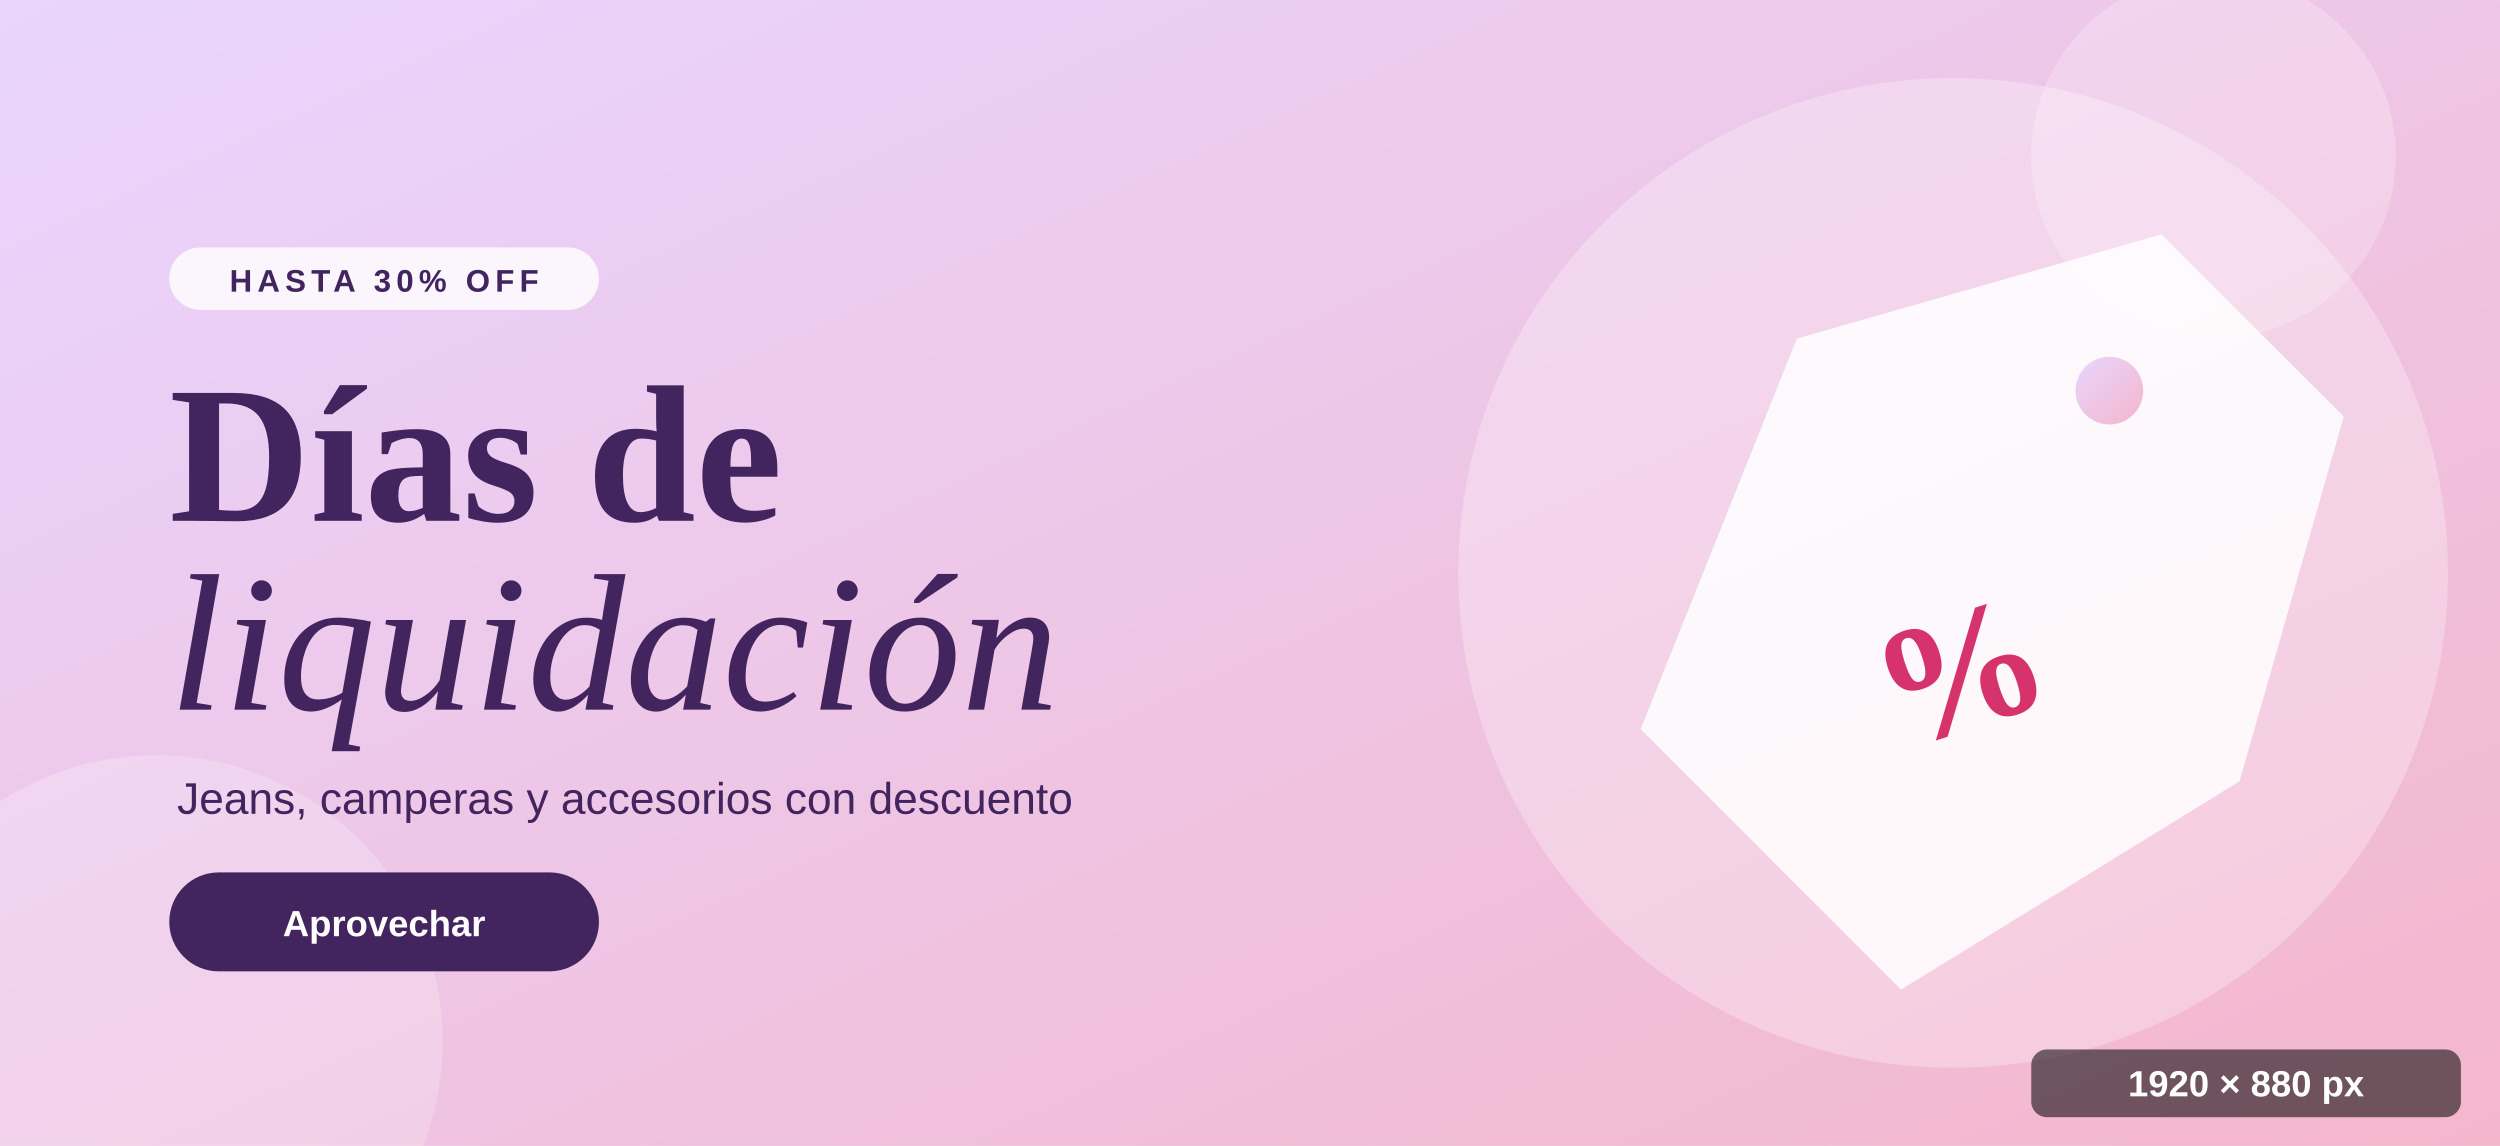
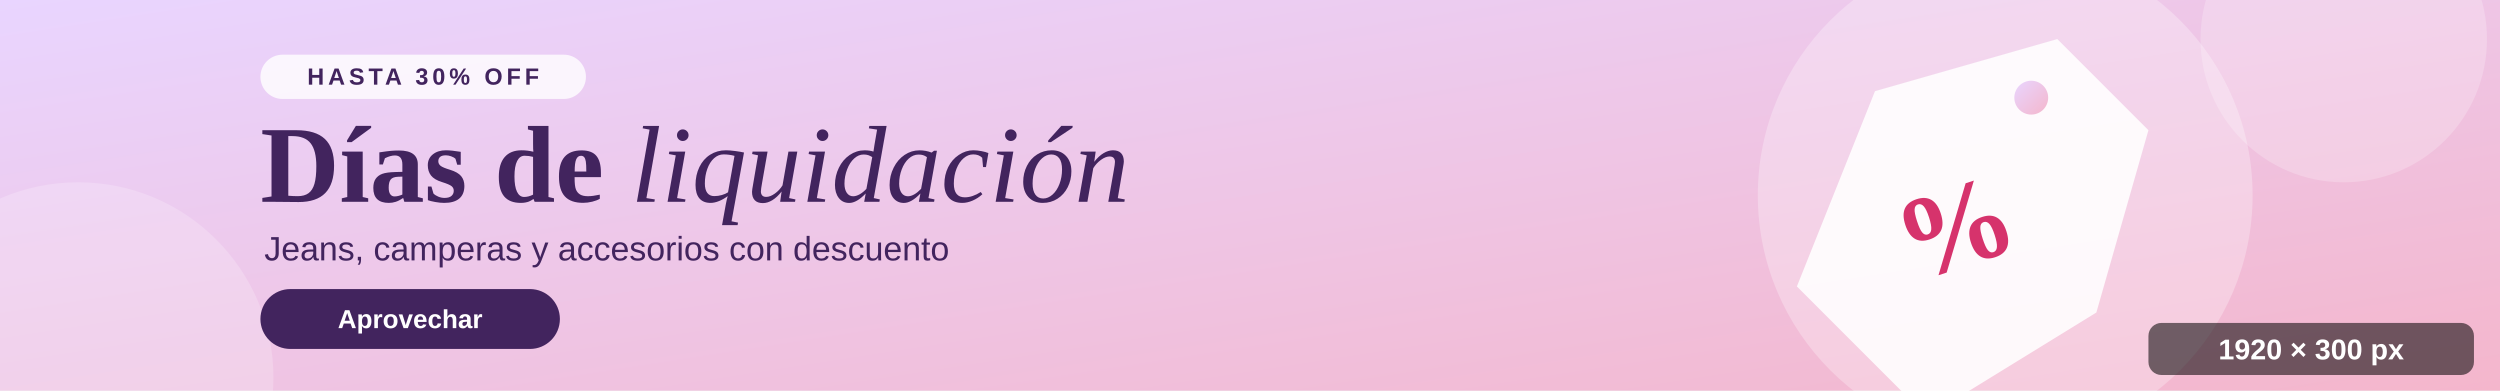
- <svg xmlns="http://www.w3.org/2000/svg" viewBox="0 0 1920 880" width="1920" height="880" font-family="Georgia, 'Times New Roman', serif">
+ <svg xmlns="http://www.w3.org/2000/svg" viewBox="0 0 1920 300" width="1920" height="300" font-family="Georgia, 'Times New Roman', serif">
  <defs>
    <linearGradient id="g" x1="0" y1="0" x2="1" y2="1">
      <stop offset="0" stop-color="#e9d5ff" />
      <stop offset="1" stop-color="#f4b6cc" />
    </linearGradient>
  </defs>
-   <rect width="1920" height="880" fill="url(#g)" />
-   <circle cx="1500" cy="440" r="380" fill="#fff" fill-opacity=".28" />
-   <circle cx="1700" cy="120" r="140" fill="#fff" fill-opacity=".22" />
-   <circle cx="120" cy="800" r="220" fill="#fff" fill-opacity=".2" />
-   <path d="M1380 260l280-80 140 140-80 280-260 160-200-200z" fill="#fff" fill-opacity=".85" />
-   <circle cx="1620" cy="300" r="26" fill="url(#g)" />
-   <text x="1500" y="560" font-size="130" font-weight="800" text-anchor="middle" fill="#d6336c" transform="rotate(-18 1500 500)">%</text>
+   <rect width="1920" height="300" fill="url(#g)" />
+   <circle cx="1540" cy="150" r="190" fill="#fff" fill-opacity=".28" />
+   <circle cx="1800" cy="30" r="110" fill="#fff" fill-opacity=".22" />
+   <circle cx="60" cy="290" r="150" fill="#fff" fill-opacity=".2" />
+   <path d="M1440 70l140-40 70 70-40 140-130 80-100-100z" fill="#fff" fill-opacity=".88" />
+   <circle cx="1560" cy="75" r="13" fill="url(#g)" />
+   <text x="1500" y="205" font-size="90" font-weight="800" text-anchor="middle" fill="#d6336c" transform="rotate(-18 1500 170)">%</text>
  <g fill="#42245e">
-     <rect x="130" y="190" width="330" height="48" rx="24" fill="#fff" fill-opacity=".8" />
-     <text x="295" y="224" font-family="Arial, sans-serif" font-size="24" font-weight="700" letter-spacing="4" text-anchor="middle">HASTA 30% OFF</text>
-     <text x="130" y="400" font-size="150" font-weight="700">Días de</text>
-     <text x="130" y="545" font-size="150" font-style="italic">liquidación</text>
-     <text x="136" y="625" font-family="Arial, sans-serif" font-size="34">Jeans, camperas y accesorios con descuento</text>
-     <rect x="130" y="670" width="330" height="76" rx="38" fill="#42245e" />
-     <text x="295" y="719" font-family="Arial, sans-serif" font-size="28" font-weight="700" fill="#fff" text-anchor="middle">Aprovechar</text>
+     <rect x="200" y="42" width="250" height="34" rx="17" fill="#fff" fill-opacity=".8" />
+     <text x="325" y="65" font-family="Arial, sans-serif" font-size="18" font-weight="700" letter-spacing="3" text-anchor="middle">HASTA 30% OFF</text>
+     <text x="200" y="155" font-size="84" font-weight="700">Días de <tspan font-style="italic" font-weight="400">liquidación</tspan>
+     </text>
+     <text x="203" y="200" font-family="Arial, sans-serif" font-size="26">Jeans, camperas y accesorios con descuento</text>
+     <rect x="200" y="222" width="230" height="46" rx="23" fill="#42245e" />
+     <text x="315" y="252" font-family="Arial, sans-serif" font-size="20" font-weight="700" fill="#fff" text-anchor="middle">Aprovechar</text>
  </g>
-   <rect x="1560" y="806" width="330" height="52" rx="12" fill="#000" fill-opacity=".55" />
-   <text x="1725" y="842" font-family="Arial, sans-serif" font-size="28" font-weight="700" fill="#fff" text-anchor="middle">1920 × 880 px</text>
+   <rect x="1650" y="248" width="250" height="40" rx="10" fill="#000" fill-opacity=".55" />
+   <text x="1775" y="276" font-family="Arial, sans-serif" font-size="22" font-weight="700" fill="#fff" text-anchor="middle">1920 × 300 px</text>
</svg>
